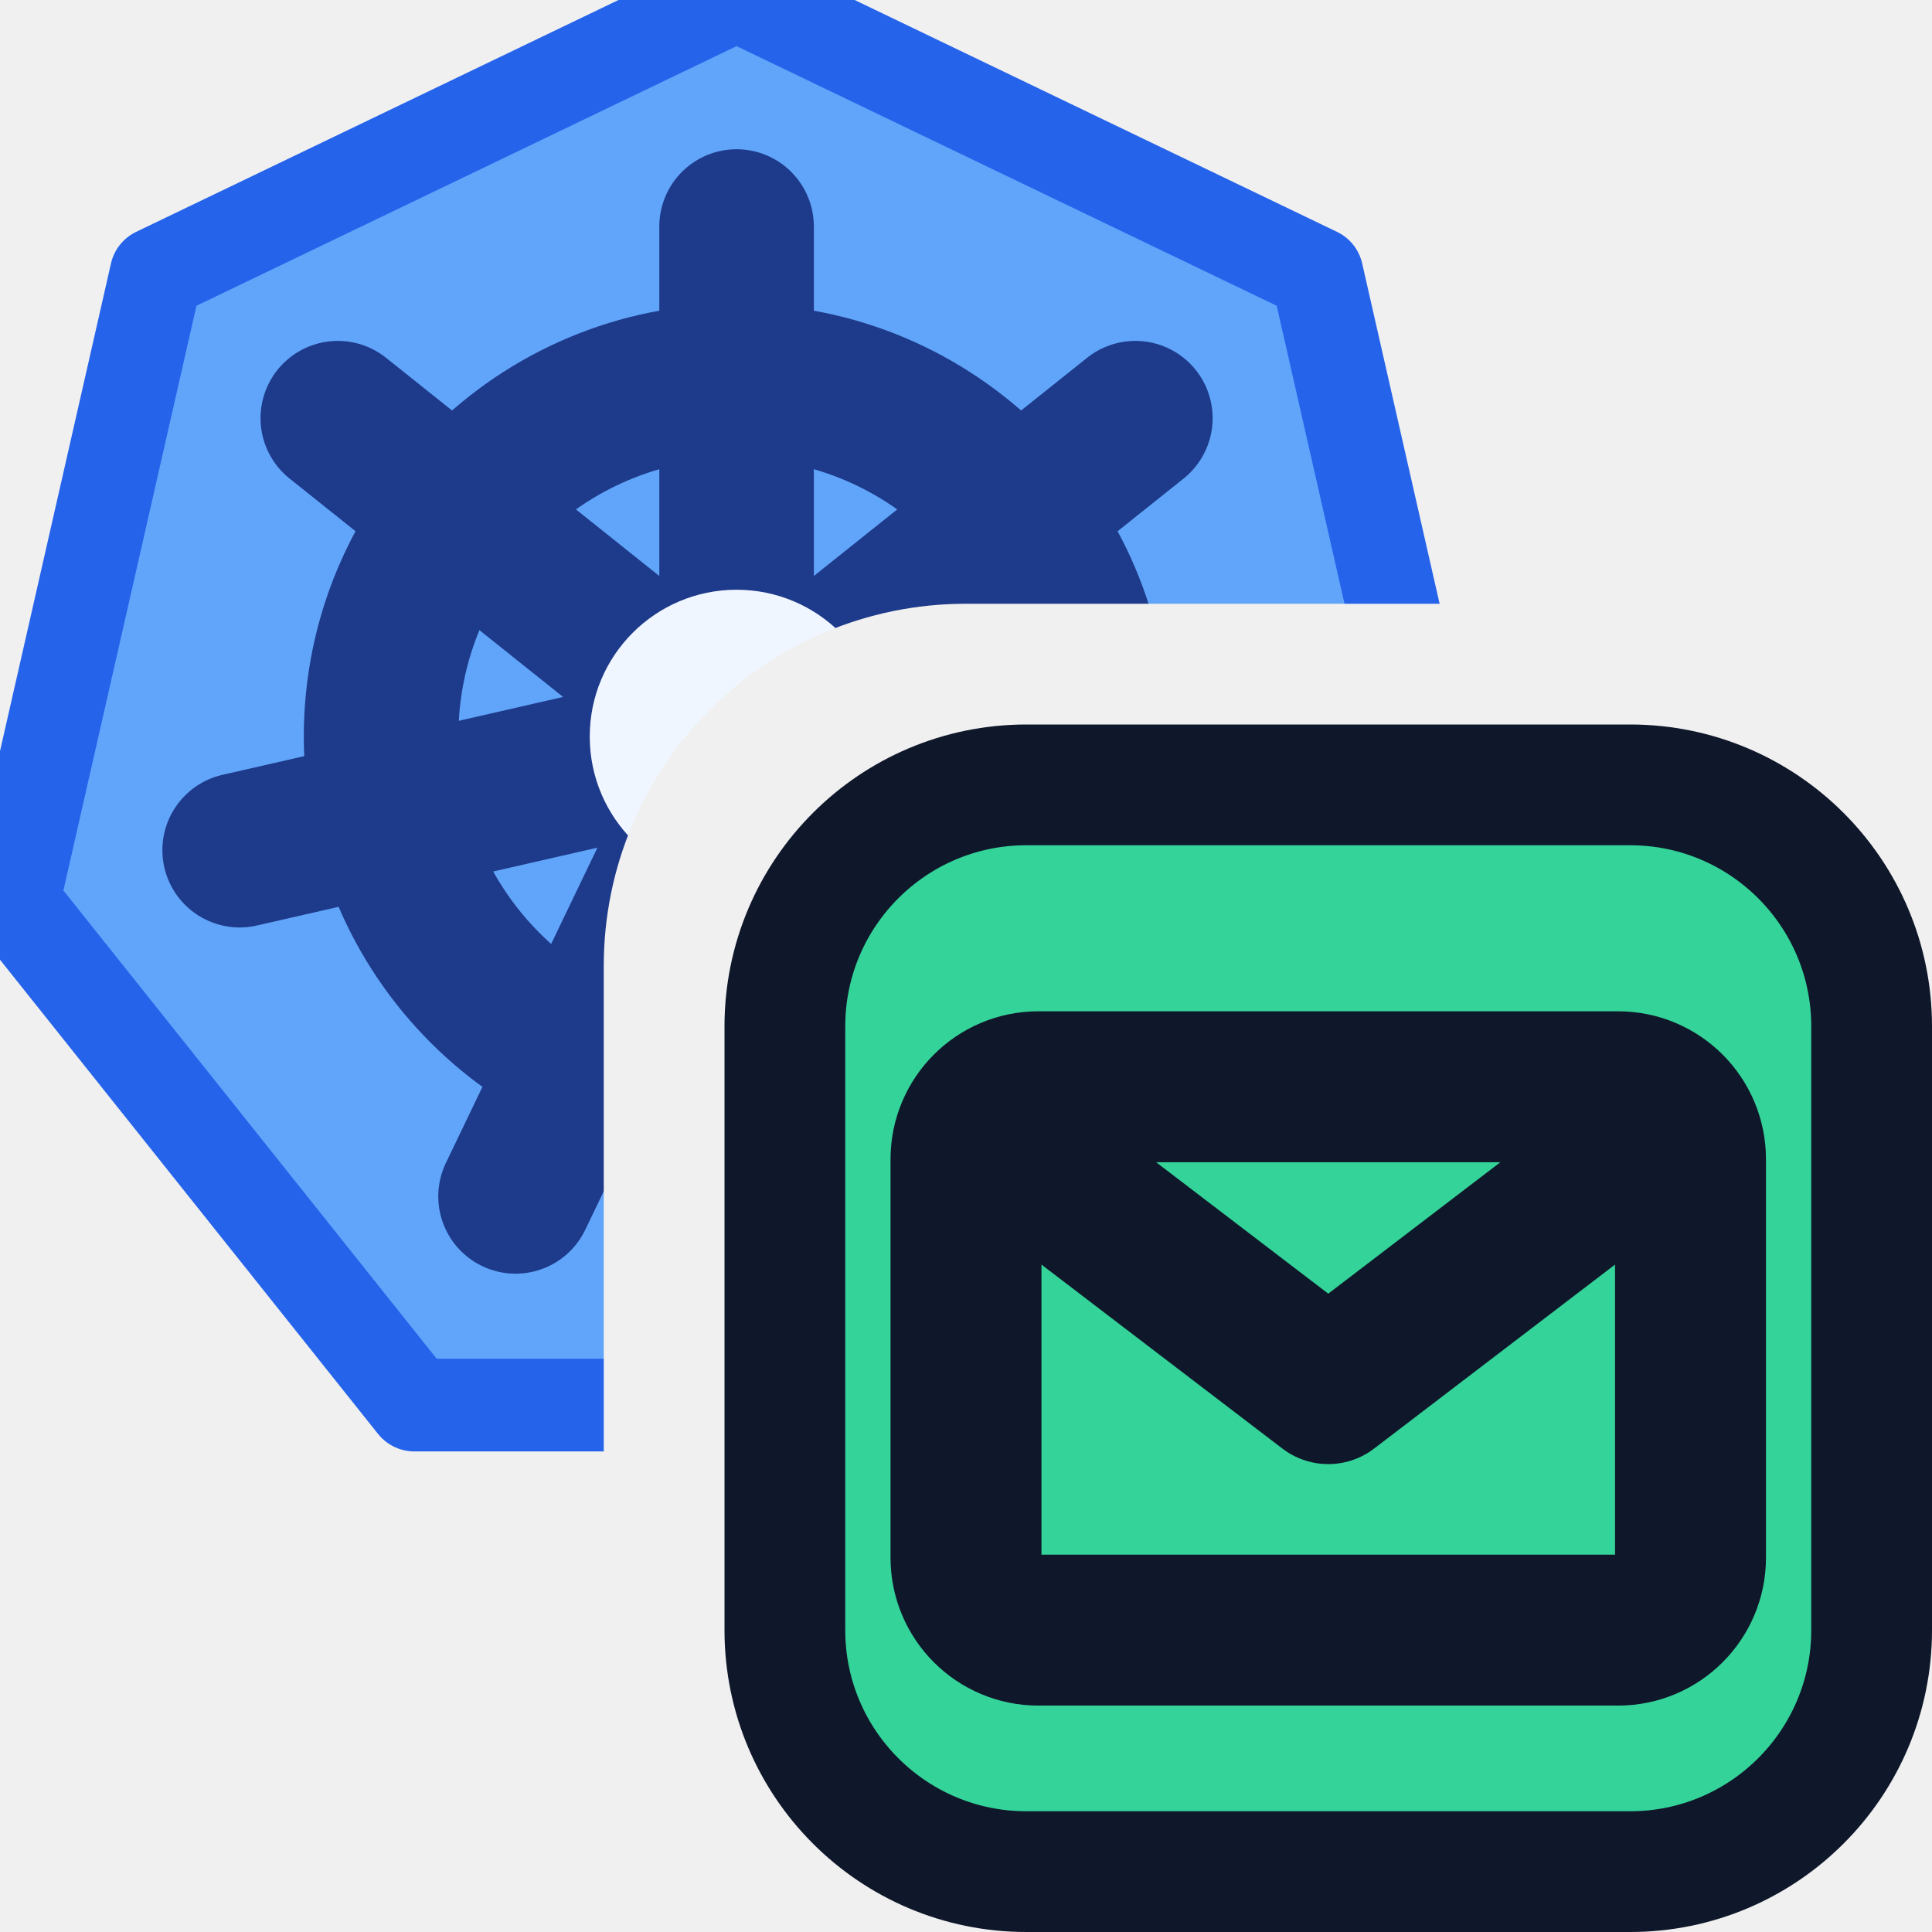
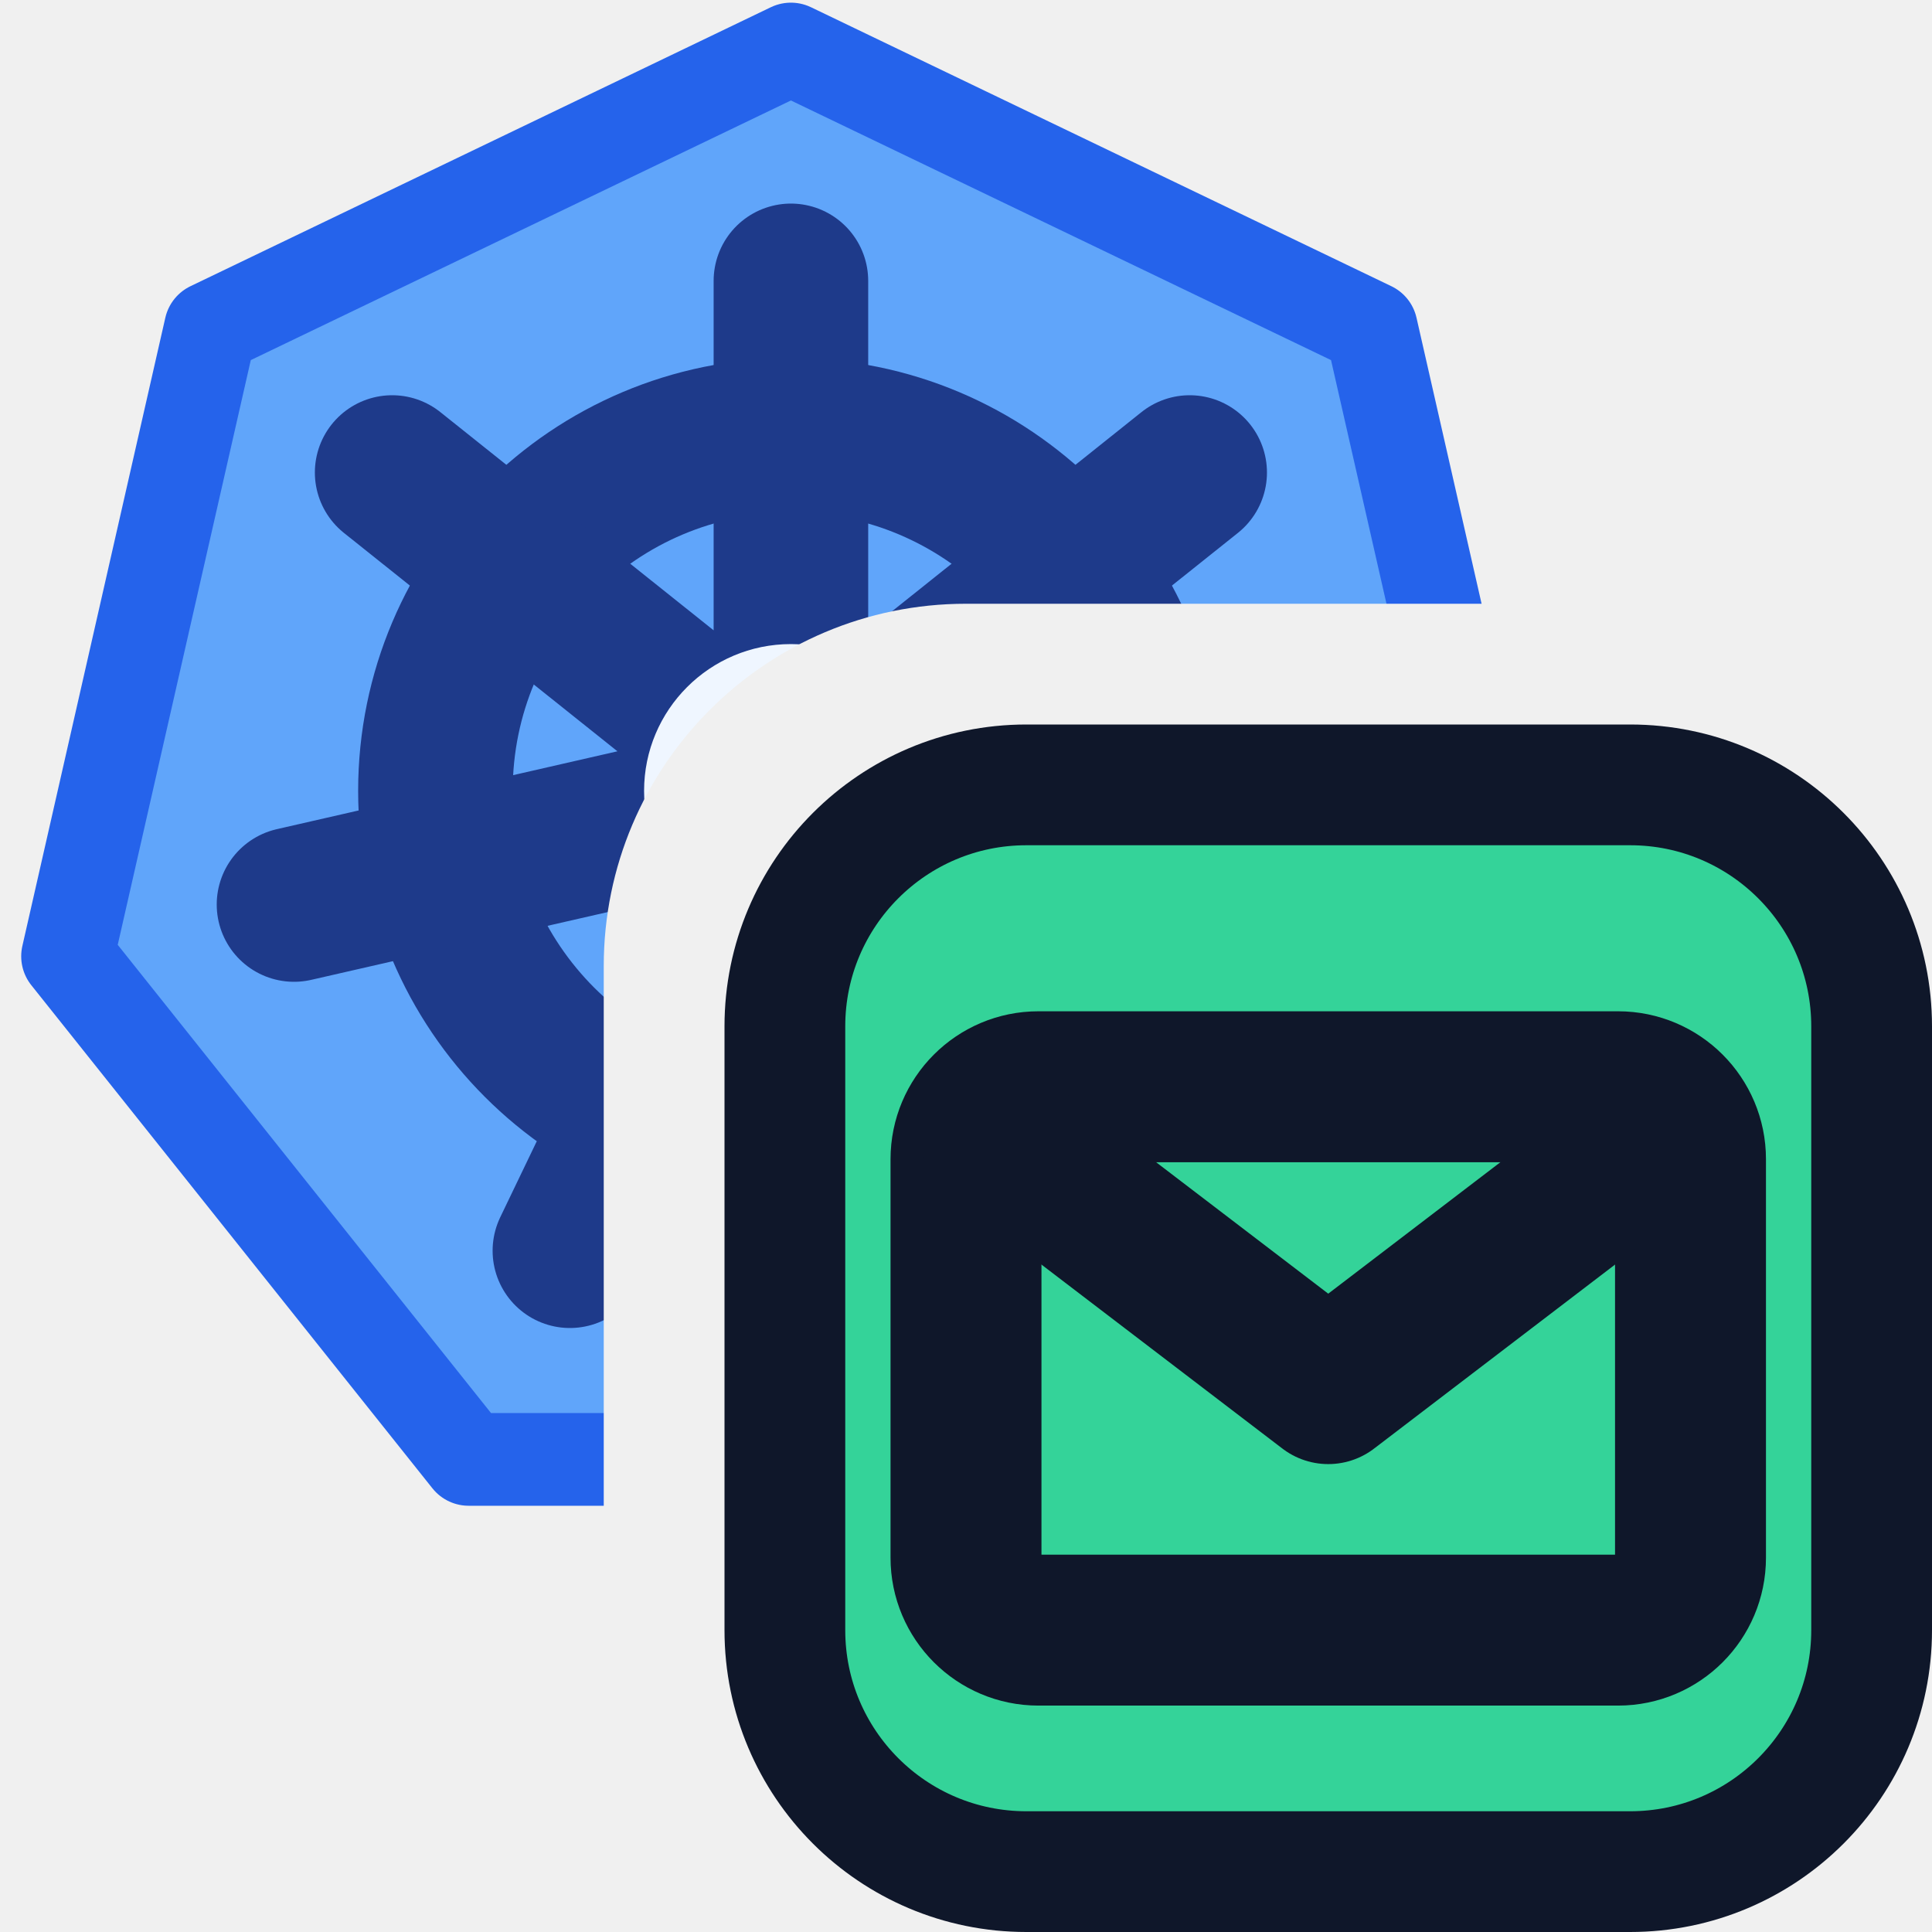
<svg xmlns="http://www.w3.org/2000/svg" width="16" height="16" viewBox="0 0 16 16" fill="none">
  <defs>
    <mask id="k8s-badge-cut">
      <rect width="16" height="16" fill="#fff" />
      <rect x="5" y="5" width="12" height="12" rx="3" fill="#000" />
    </mask>
  </defs>
  <g mask="url(#k8s-badge-cut)">
-     <g transform="translate(-1.58 -1.58) scale(0.64)">
+     <g transform="translate(-1.13 -1.13) scale(0.64)">
      <path d="M12.00 2.40 L19.51 6.01 L21.36 14.14 L16.17 20.65 L7.83 20.65 L2.64 14.14 L4.49 6.01Z" fill="#60A5FA" stroke="#2563EB" stroke-width="1.2" stroke-linejoin="round" />
      <circle cx="12" cy="12" r="4.6" stroke="#1E3A8A" stroke-width="2" />
      <path d="M12 12L12.00 5.40M12 12L17.16 7.88M12 12L18.43 13.47M12 12L14.86 17.95M12 12L9.14 17.95M12 12L5.57 13.47M12 12L6.84 7.88" stroke="#1E3A8A" stroke-width="2" stroke-linecap="round" />
      <circle cx="12" cy="12" r="1.9" fill="#EFF6FF" />
    </g>
  </g>
  <rect x="6.5" y="6.5" width="9" height="9" rx="2" fill="#34D399" stroke="#0F172A" />
  <rect x="8" y="9" width="6" height="4.5" rx=".6" stroke="#0F172A" stroke-width="1.25" stroke-linecap="round" stroke-linejoin="round" />
  <path d="M8.25 9.4L11 11.5L13.75 9.4" stroke="#0F172A" stroke-width="1.25" stroke-linecap="round" stroke-linejoin="round" />
</svg>
